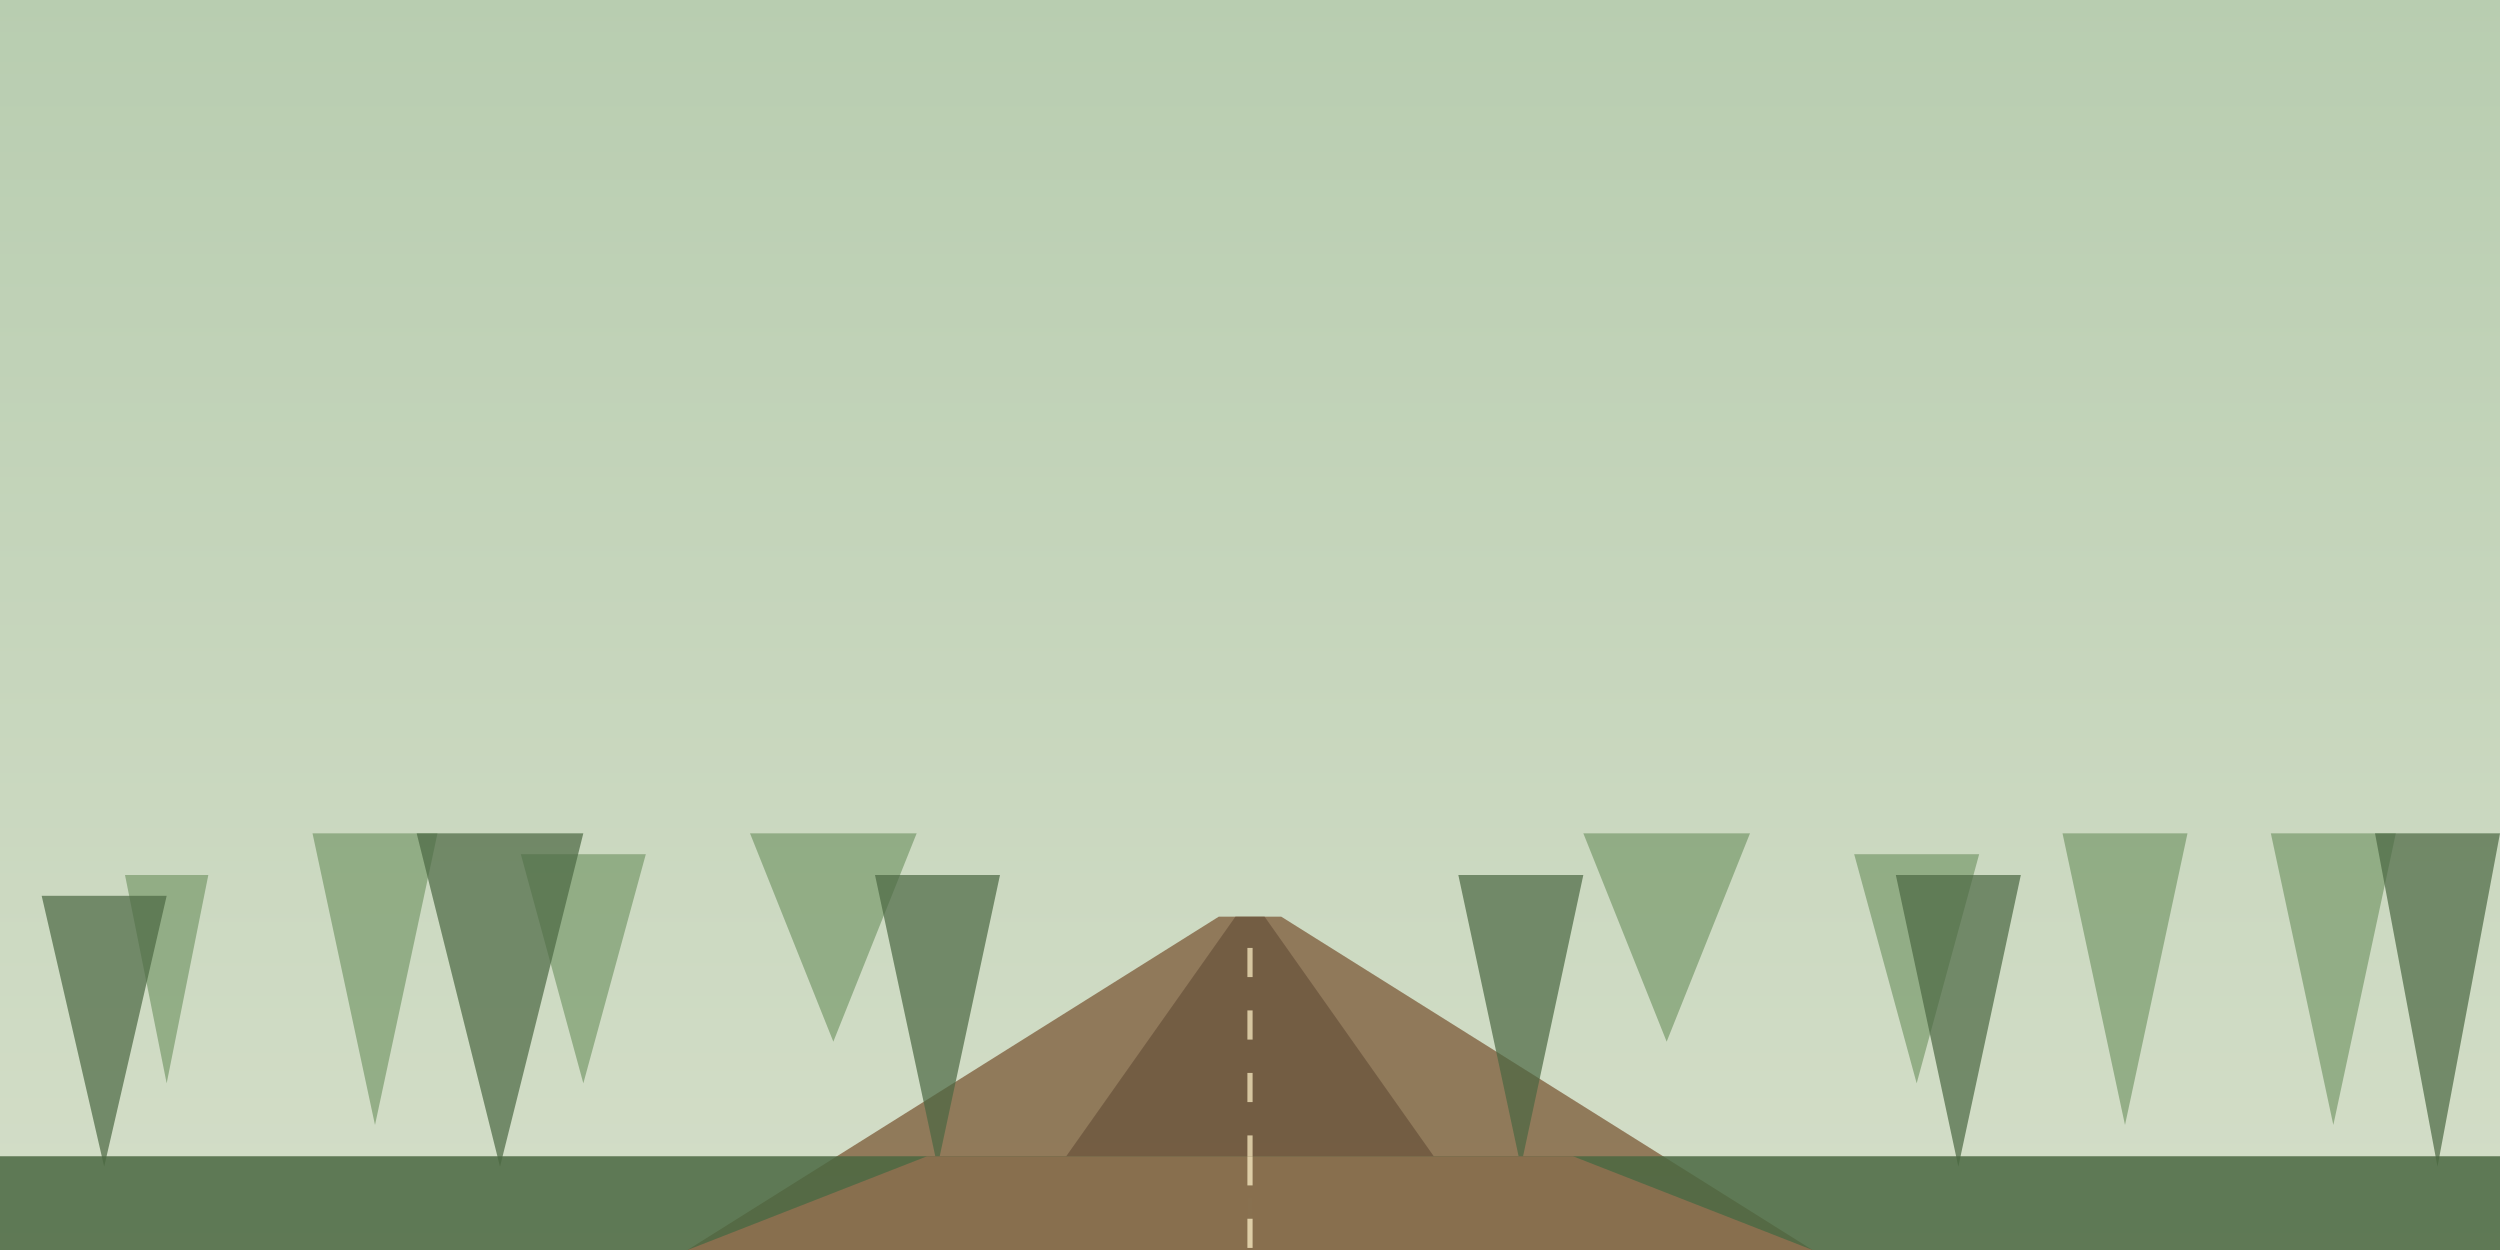
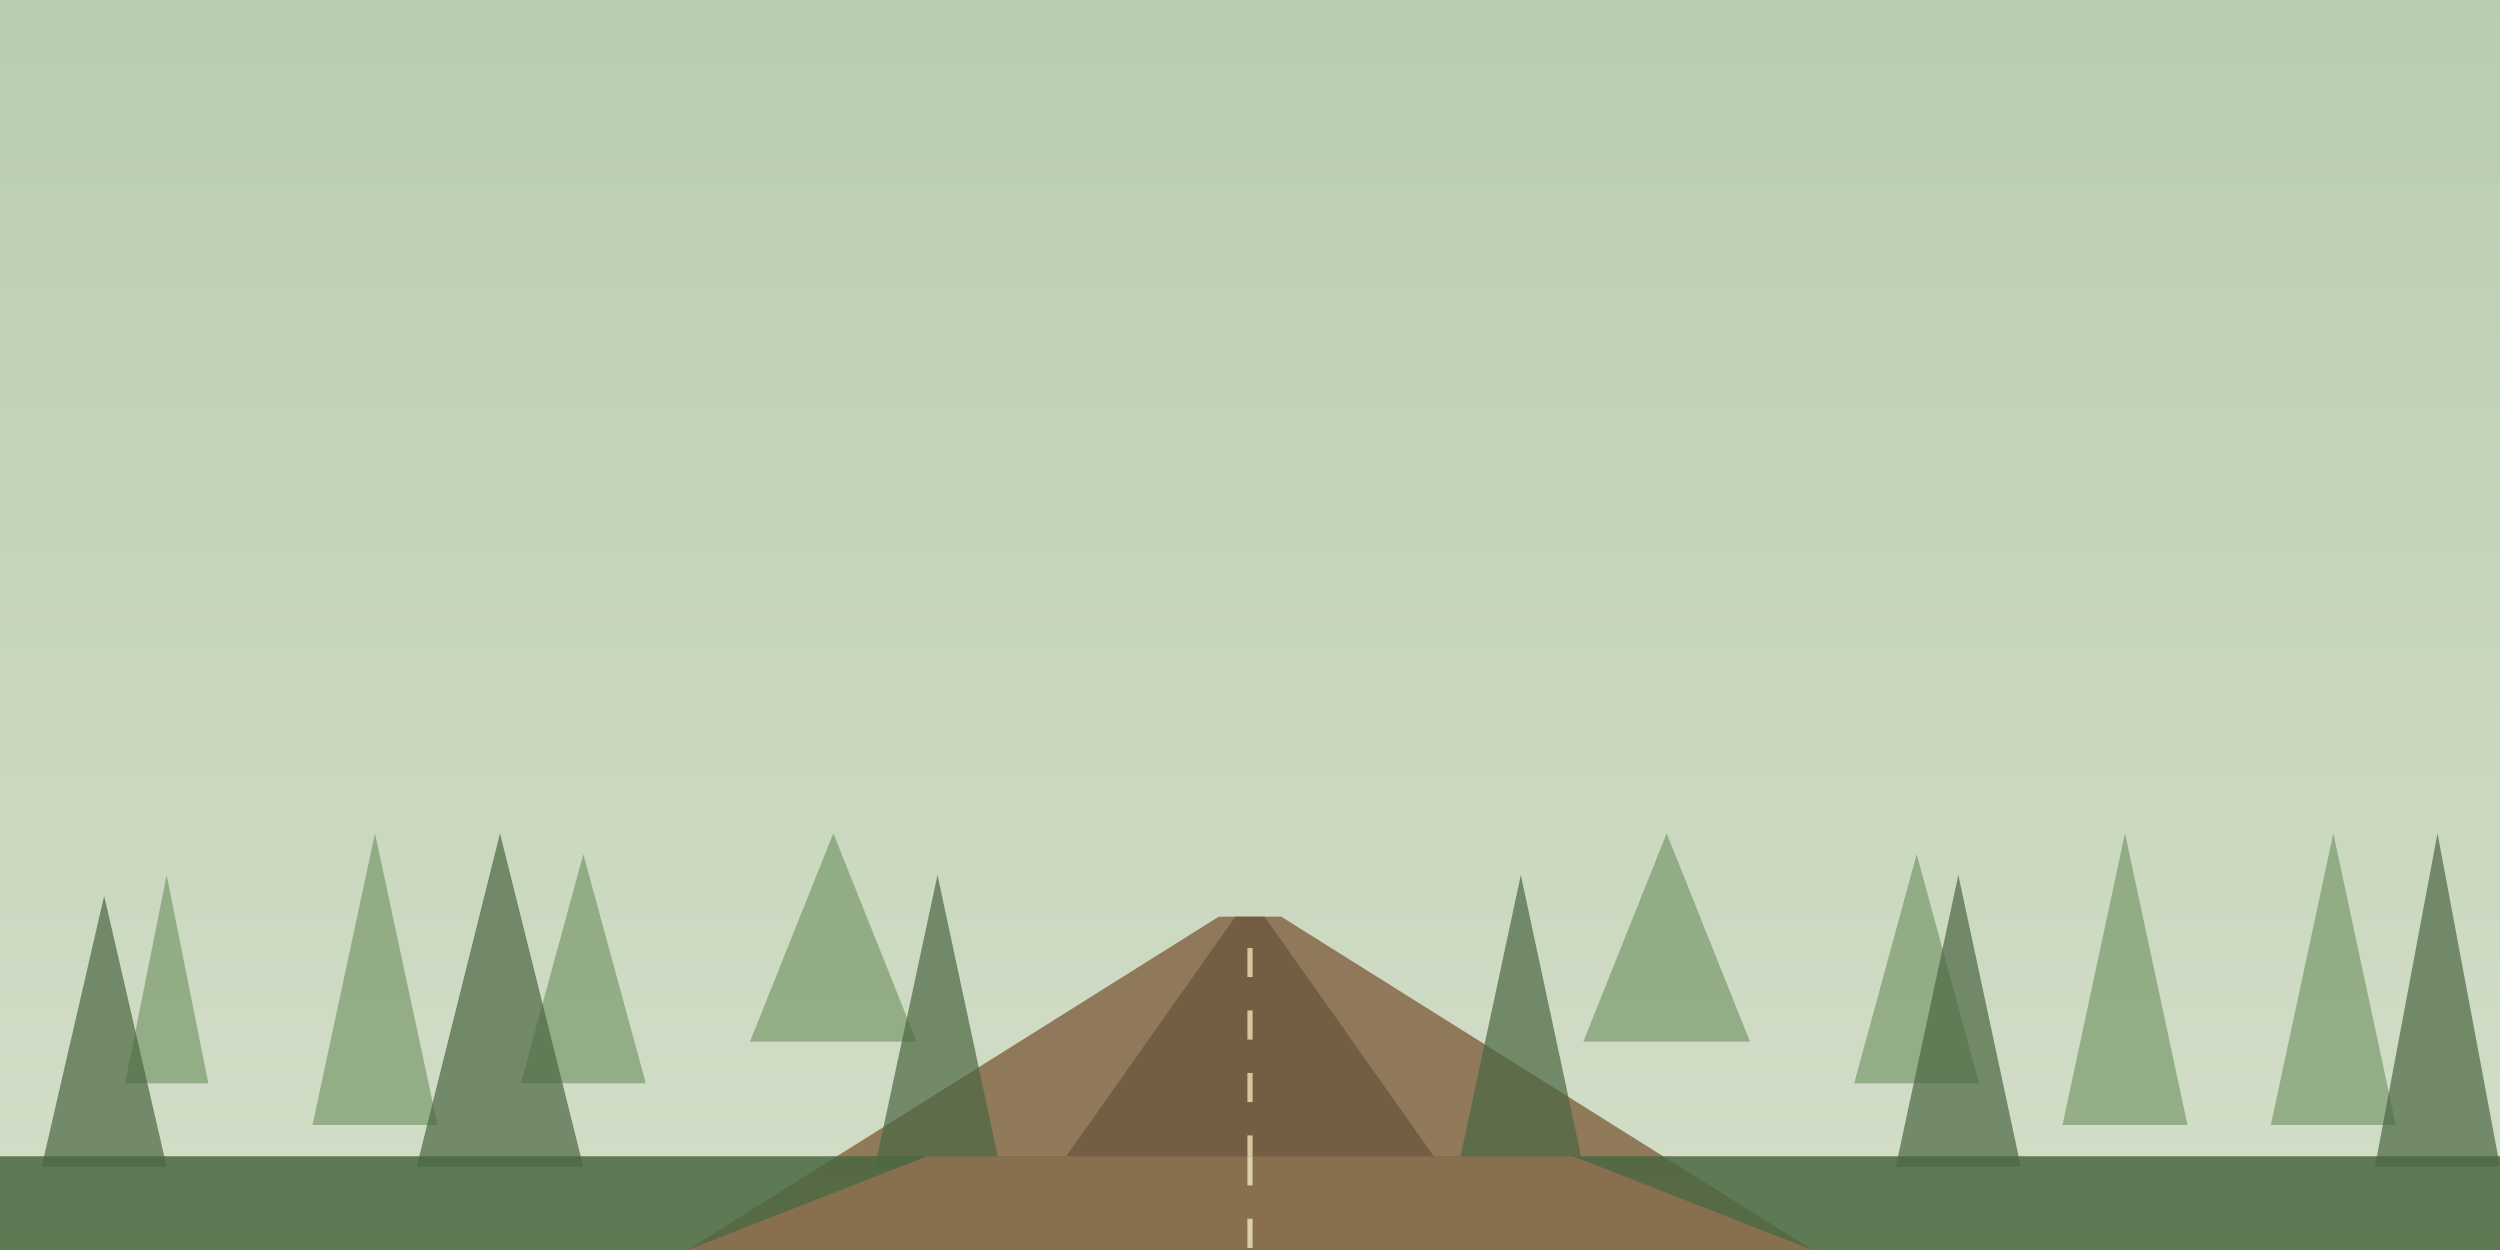
<svg xmlns="http://www.w3.org/2000/svg" viewBox="0 0 1200 600" preserveAspectRatio="xMidYMax slice">
  <defs>
    <linearGradient id="fsky" x1="0" y1="0" x2="0" y2="1">
      <stop offset="0" stop-color="#b8cdb0" />
      <stop offset="1" stop-color="#d4dec8" />
    </linearGradient>
    <style>
      .road-stripe { animation: road-flow 1.4s linear infinite; }
      @keyframes road-flow { to { stroke-dashoffset: -30; } }
    </style>
  </defs>
  <rect width="1200" height="600" fill="url(#fsky)" />
  <polygon points="585,440 615,440 870,600 330,600" fill="#8a6f4f" opacity="0.9" />
  <polygon points="593,440 607,440 720,600 480,600" fill="#6f5840" opacity="0.85" />
  <line class="road-stripe" x1="600" y1="455" x2="600" y2="600" stroke="#e8d8b0" stroke-width="2.5" stroke-dasharray="14,16" opacity="0.85" />
  <g fill="#6b8f5e" opacity="0.6">
-     <polygon points="80,520 60,420 100,420" />
-     <polygon points="180,540 150,400 210,400" />
-     <polygon points="280,520 250,410 310,410" />
-     <polygon points="400,500 360,400 440,400" />
-     <polygon points="800,500 760,400 840,400" />
-     <polygon points="920,520 890,410 950,410" />
-     <polygon points="1020,540 990,400 1050,400" />
-     <polygon points="1120,540 1090,400 1150,400" />
+     <polygon points="80,420 60,520 100,520" />
+     <polygon points="180,400 150,540 210,540" />
+     <polygon points="280,410 250,520 310,520" />
+     <polygon points="400,400 360,500 440,500" />
+     <polygon points="800,400 760,500 840,500" />
+     <polygon points="920,410 890,520 950,520" />
+     <polygon points="1020,400 990,540 1050,540" />
+     <polygon points="1120,400 1090,540 1150,540" />
  </g>
  <g fill="#4a6741" opacity="0.7">
-     <polygon points="50,560 20,430 80,430" />
-     <polygon points="240,560 200,400 280,400" />
-     <polygon points="450,560 420,420 480,420" />
-     <polygon points="730,560 700,420 760,420" />
-     <polygon points="940,560 910,420 970,420" />
-     <polygon points="1170,560 1140,400 1200,400" />
+     <polygon points="50,430 20,560 80,560" />
+     <polygon points="240,400 200,560 280,560" />
+     <polygon points="450,420 420,560 480,560" />
+     <polygon points="730,420 700,560 760,560" />
+     <polygon points="940,420 910,560 970,560" />
+     <polygon points="1170,400 1140,560 1200,560" />
  </g>
  <rect y="555" width="1200" height="45" fill="#4a6741" opacity="0.85" />
  <polygon points="445,555 755,555 870,600 330,600" fill="#8a6f4f" opacity="0.95" />
  <line class="road-stripe" x1="600" y1="555" x2="600" y2="600" stroke="#e8d8b0" stroke-width="2.5" stroke-dasharray="14,16" opacity="0.9" />
</svg>
